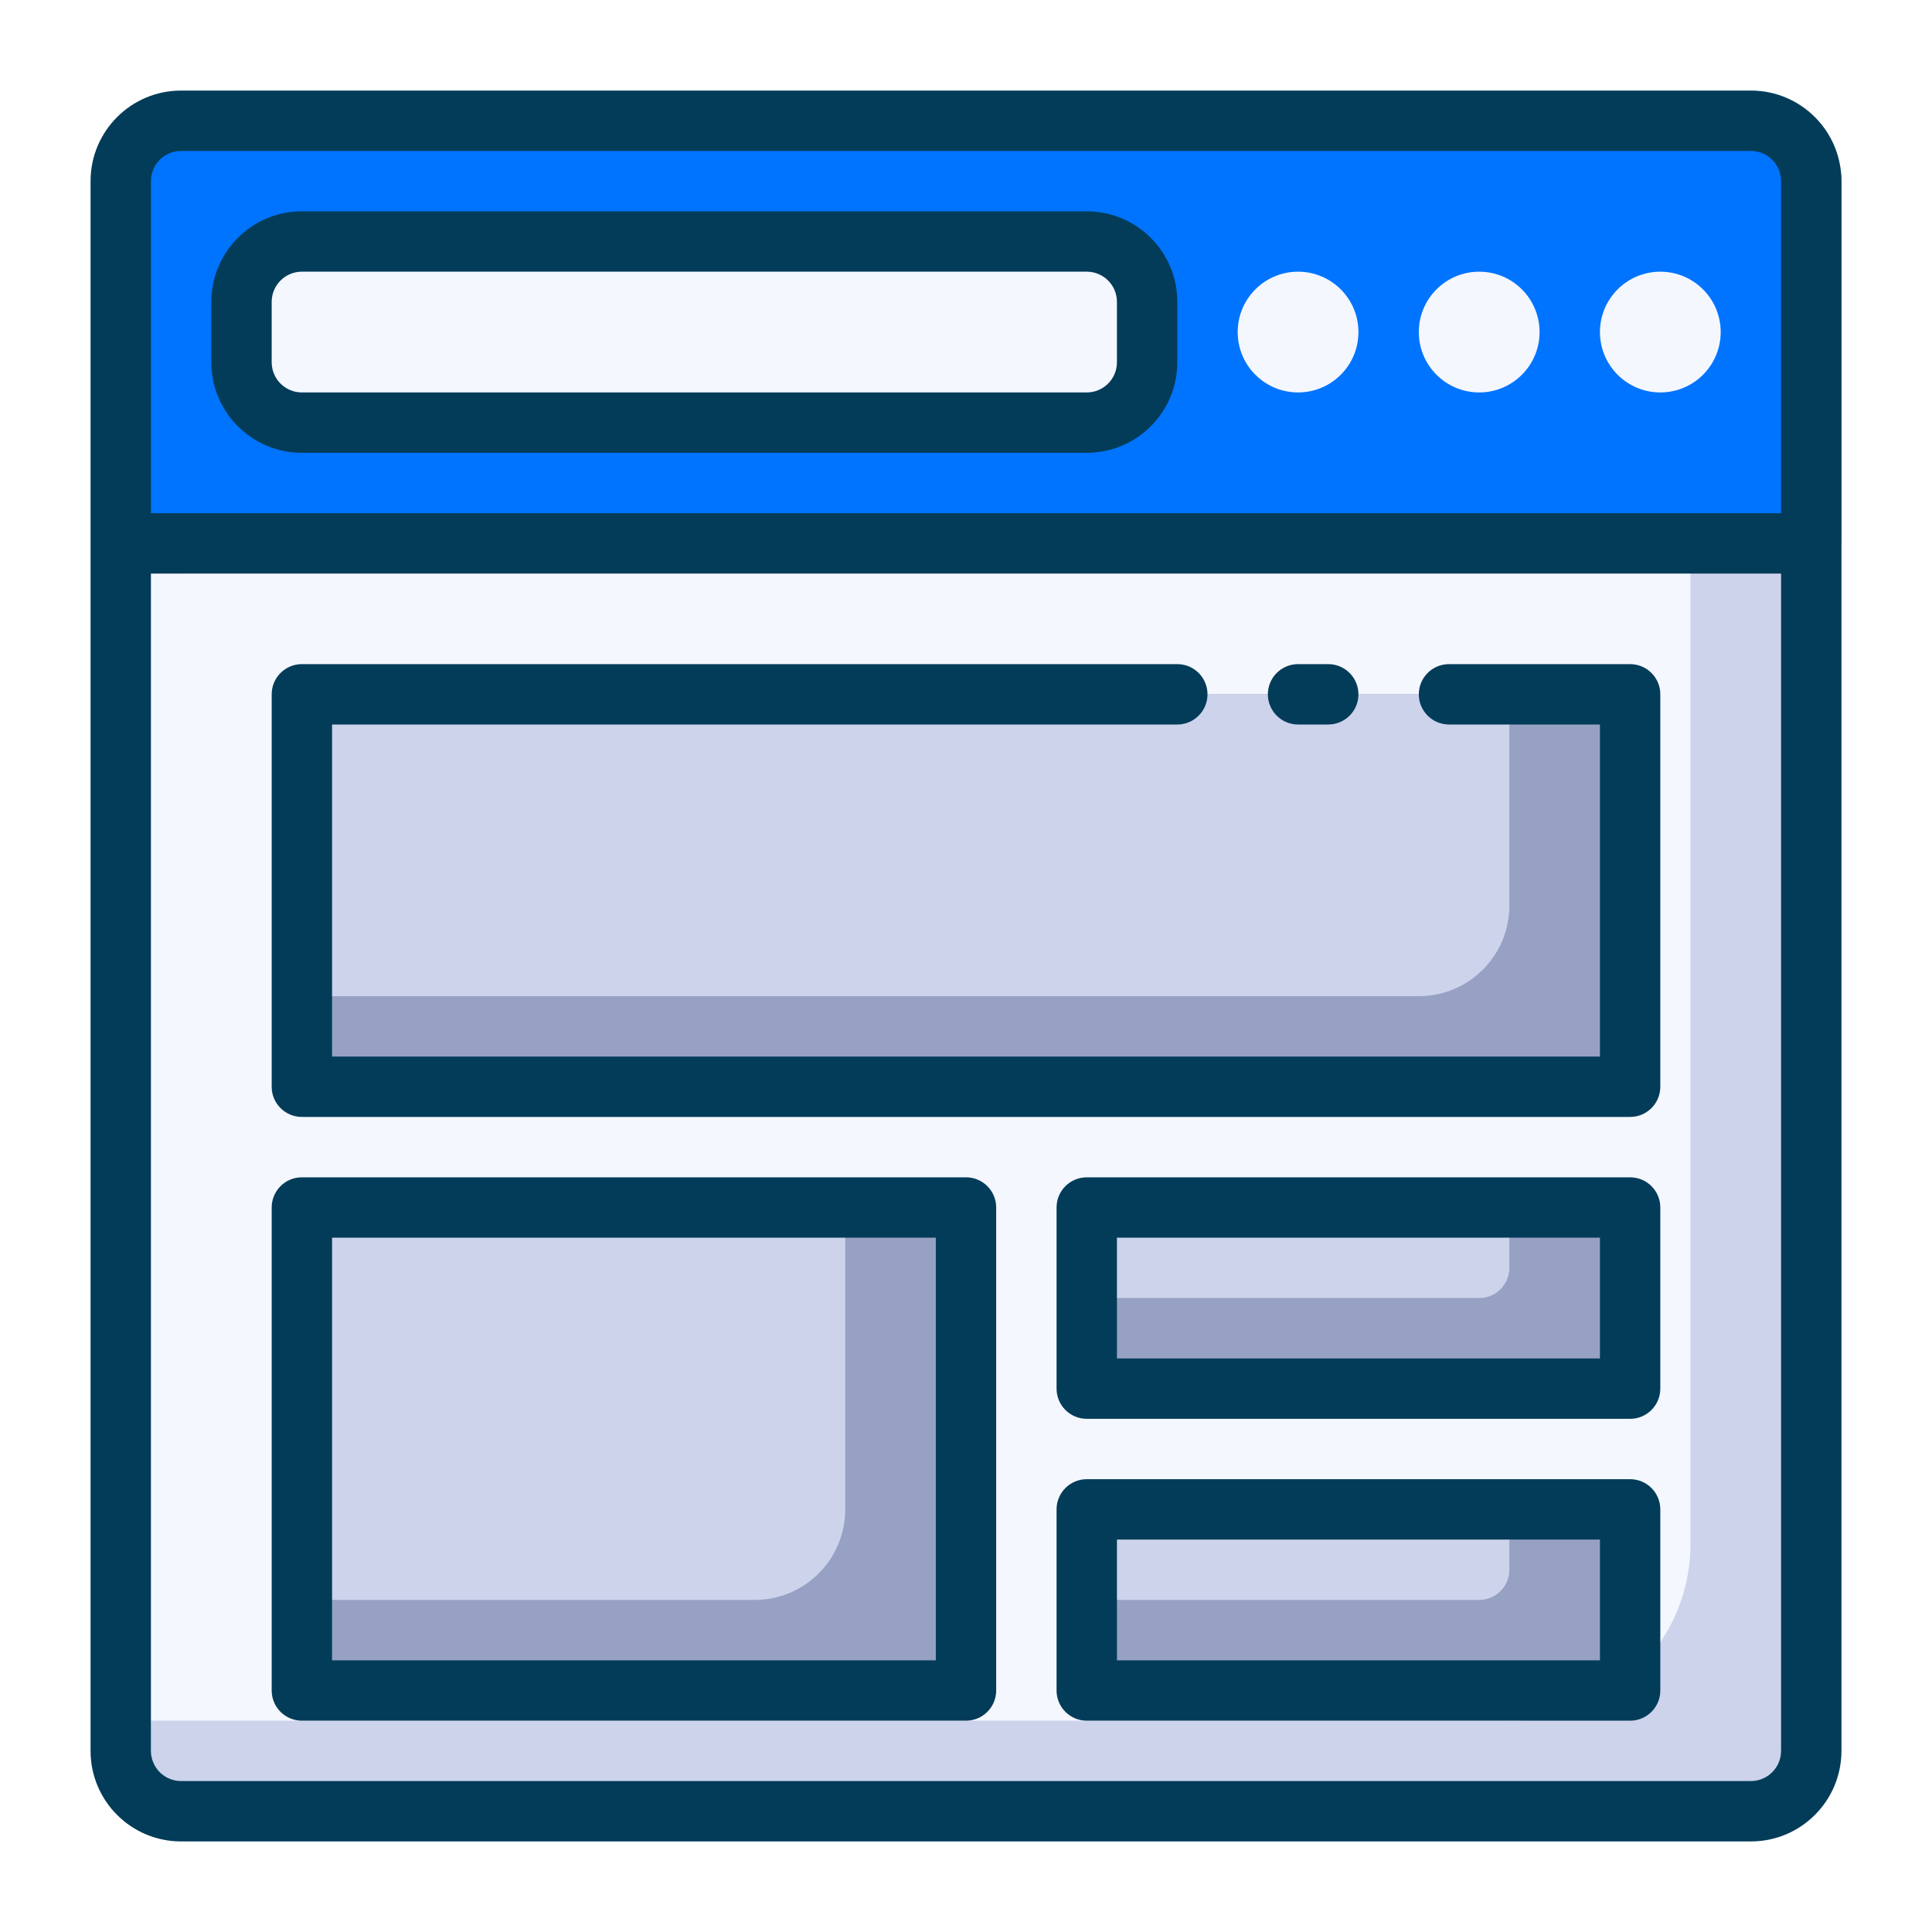
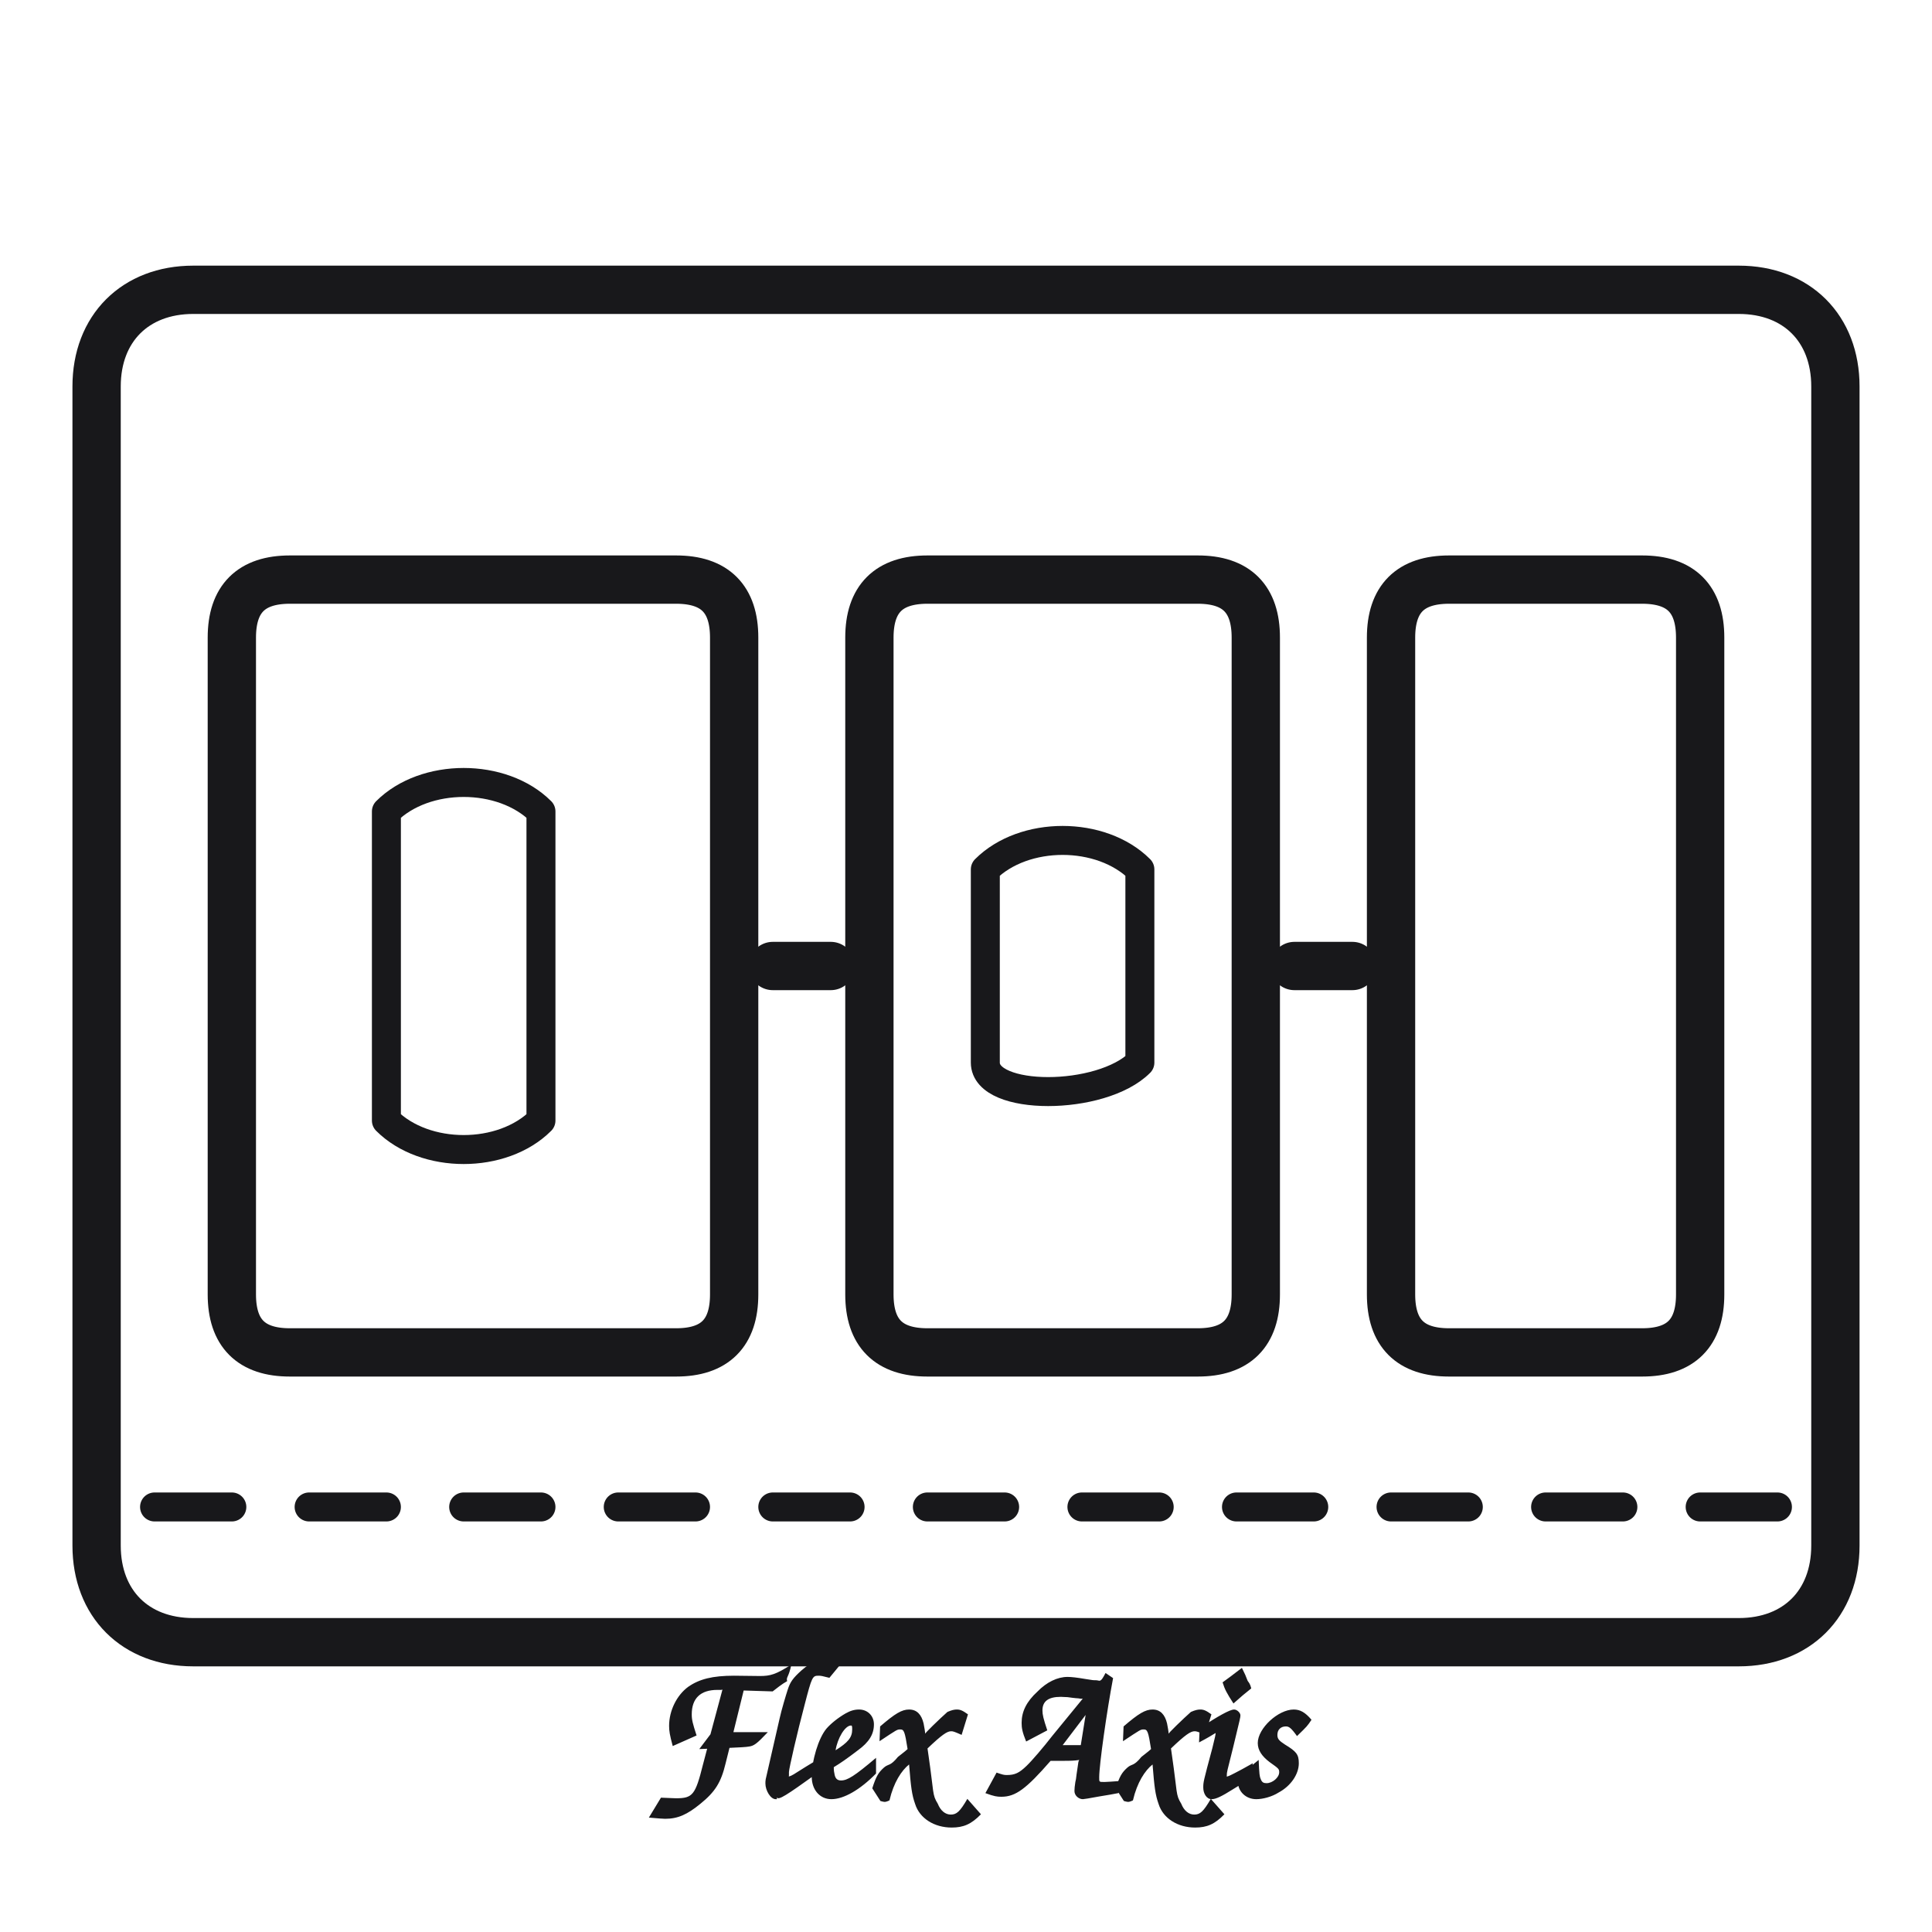
- <svg xmlns="http://www.w3.org/2000/svg" viewBox="0 0 64 64">
-   <defs>
-     <style>.cls-1{fill:#0074ff;}.cls-2{fill:#ccd3eb;}.cls-3{fill:#f5f7ff;}.cls-4{fill:#033c59;}.cls-5{fill:#96a1c3;}</style>
-   </defs>
-   <g id="Layout">
-     <path class="cls-1" d="M61,6V18H4V6A2,2,0,0,1,6,4H59A2,2,0,0,1,61,6Z" />
-     <path class="cls-2" d="M61,18V58a2,2,0,0,1-2,2H7a2,2,0,0,1-2-2V18Z" />
-     <path class="cls-3" d="M56,18.9V51.29A5.88,5.88,0,0,1,50,57H4V19H6v-.1Z" />
-     <rect class="cls-3" x="8" y="8" width="30" height="6" rx="2" />
-     <circle class="cls-3" cx="49" cy="11" r="2" />
-     <circle class="cls-3" cx="43" cy="11" r="2" />
-     <circle class="cls-3" cx="55" cy="11" r="2" />
-     <path class="cls-4" d="M10,15H36a3,3,0,0,0,3-3V10a3,3,0,0,0-3-3H10a3,3,0,0,0-3,3v2A3,3,0,0,0,10,15ZM9,10a1,1,0,0,1,1-1H36a1,1,0,0,1,1,1v2a1,1,0,0,1-1,1H10a1,1,0,0,1-1-1Z" />
-     <path class="cls-4" d="M58,3H6A3,3,0,0,0,3,6V58a3,3,0,0,0,3,3H58a3,3,0,0,0,3-3V6A3,3,0,0,0,58,3ZM6,5H58a1,1,0,0,1,1,1V17H5V6A1,1,0,0,1,6,5ZM58,59H6a1,1,0,0,1-1-1V19H59V58A1,1,0,0,1,58,59Z" />
-     <rect class="cls-5" x="10" y="23" width="44" height="13" rx="1" />
-     <path class="cls-2" d="M50,23v7a3,3,0,0,1-3,3H10V24a1,1,0,0,1,1-1Z" />
-     <path class="cls-4" d="M54,22H48a1,1,0,0,0,0,2h5V35H11V24H39a1,1,0,0,0,0-2H10a1,1,0,0,0-1,1V36a1,1,0,0,0,1,1H54a1,1,0,0,0,1-1V23A1,1,0,0,0,54,22Z" />
-     <path class="cls-4" d="M43,24h1a1,1,0,0,0,0-2H43a1,1,0,0,0,0,2Z" />
-     <rect class="cls-5" x="10" y="40" width="22" height="16" rx="1" />
-     <rect class="cls-5" x="36" y="40" width="18" height="6" rx="1" />
-     <rect class="cls-5" x="36" y="50" width="18" height="6" rx="1" />
-     <path class="cls-2" d="M28,40V50a3,3,0,0,1-3,3H10V41a1,1,0,0,1,1-1Z" />
-     <path class="cls-2" d="M50,40v2a1,1,0,0,1-1,1H36V41a1,1,0,0,1,1-1Z" />
-     <path class="cls-2" d="M50,50v2a1,1,0,0,1-1,1H36V51a1,1,0,0,1,1-1Z" />
-     <path class="cls-4" d="M32,39H10a1,1,0,0,0-1,1V56a1,1,0,0,0,1,1H32a1,1,0,0,0,1-1V40A1,1,0,0,0,32,39ZM31,55H11V41H31Z" />
-     <path class="cls-4" d="M54,39H36a1,1,0,0,0-1,1v6a1,1,0,0,0,1,1H54a1,1,0,0,0,1-1V40A1,1,0,0,0,54,39Zm-1,6H37V41H53Z" />
-     <path class="cls-4" d="M54,49H36a1,1,0,0,0-1,1v6a1,1,0,0,0,1,1H54a1,1,0,0,0,1-1V50A1,1,0,0,0,54,49Zm-1,6H37V51H53Z" />
-   </g>
+ <svg xmlns="http://www.w3.org/2000/svg" viewBox="0 0 100 100" width="100%" height="100%" fill="none" stroke="#18181b" stroke-width="2.5" stroke-linecap="round" stroke-linejoin="round">
+   <path d="M 10 15 L 90 15 C 93 15 95 17 95 20 L 95 80 C 95 83 93 85 90 85 L 10 85 C 7 85 5 83 5 80 L 5 20 C 5 17 7 15 10 15 Z" />
+   <path d="M 15 30 L 35 30 C 37 30 38 31 38 33 L 38 67 C 38 69 37 70 35 70 L 15 70 C 13 70 12 69 12 67 L 12 33 C 12 31 13 30 15 30 Z" />
+   <path d="M 20 42 C 22 40 26 40 28 42 L 28 58 C 26 60 22 60 20 58 Z" stroke-width="1.5" />
+   <path d="M 48 30 L 62 30 C 64 30 65 31 65 33 L 65 67 C 65 69 64 70 62 70 L 48 70 C 46 70 45 69 45 67 L 45 33 C 45 31 46 30 48 30 Z" />
+   <path d="M 51 45 C 53 43 57 43 59 45 L 59 55 C 57 57 51 57 51 55 Z" stroke-width="1.5" />
+   <path d="M 75 30 L 85 30 C 87 30 88 31 88 33 L 88 67 C 88 69 87 70 85 70 L 75 70 C 73 70 72 69 72 67 L 72 33 C 72 31 73 30 75 30 Z" />
+   <path d="M 40 50 L 43 50" />
+   <path d="M 67 50 L 70 50" />
+   <path d="M 8 78 L 92 78" stroke-dasharray="4 4" stroke-width="1.5" />
+   <text x="50" y="93" font-family="cursive" font-size="10" font-weight="bold" fill="#18181b" text-anchor="middle" stroke="none">Flex Axis</text>
</svg>
